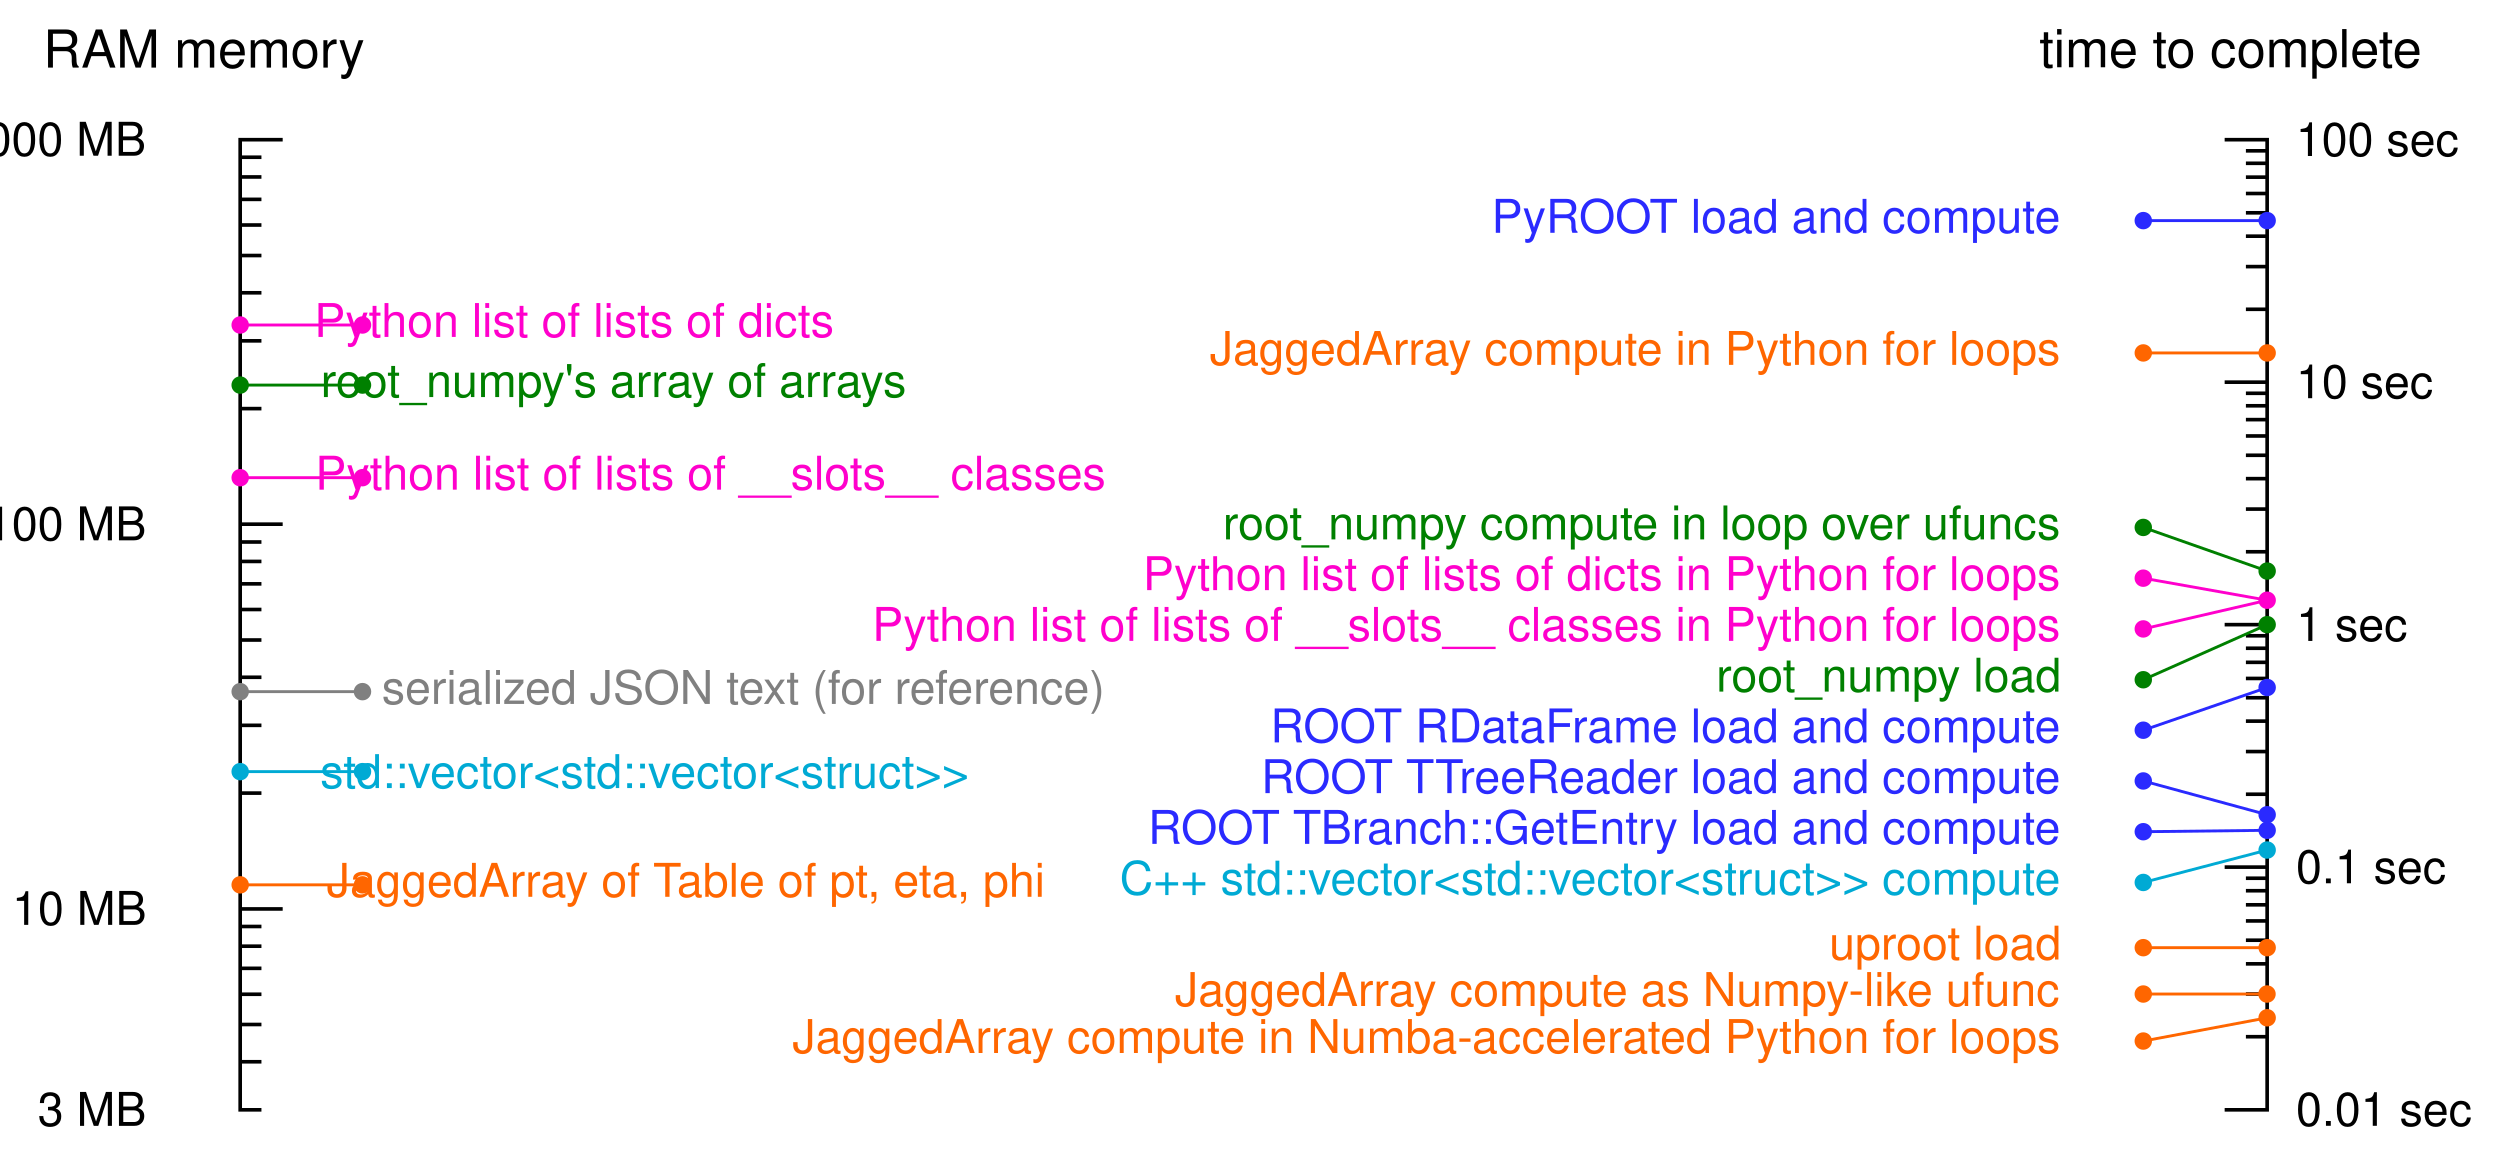
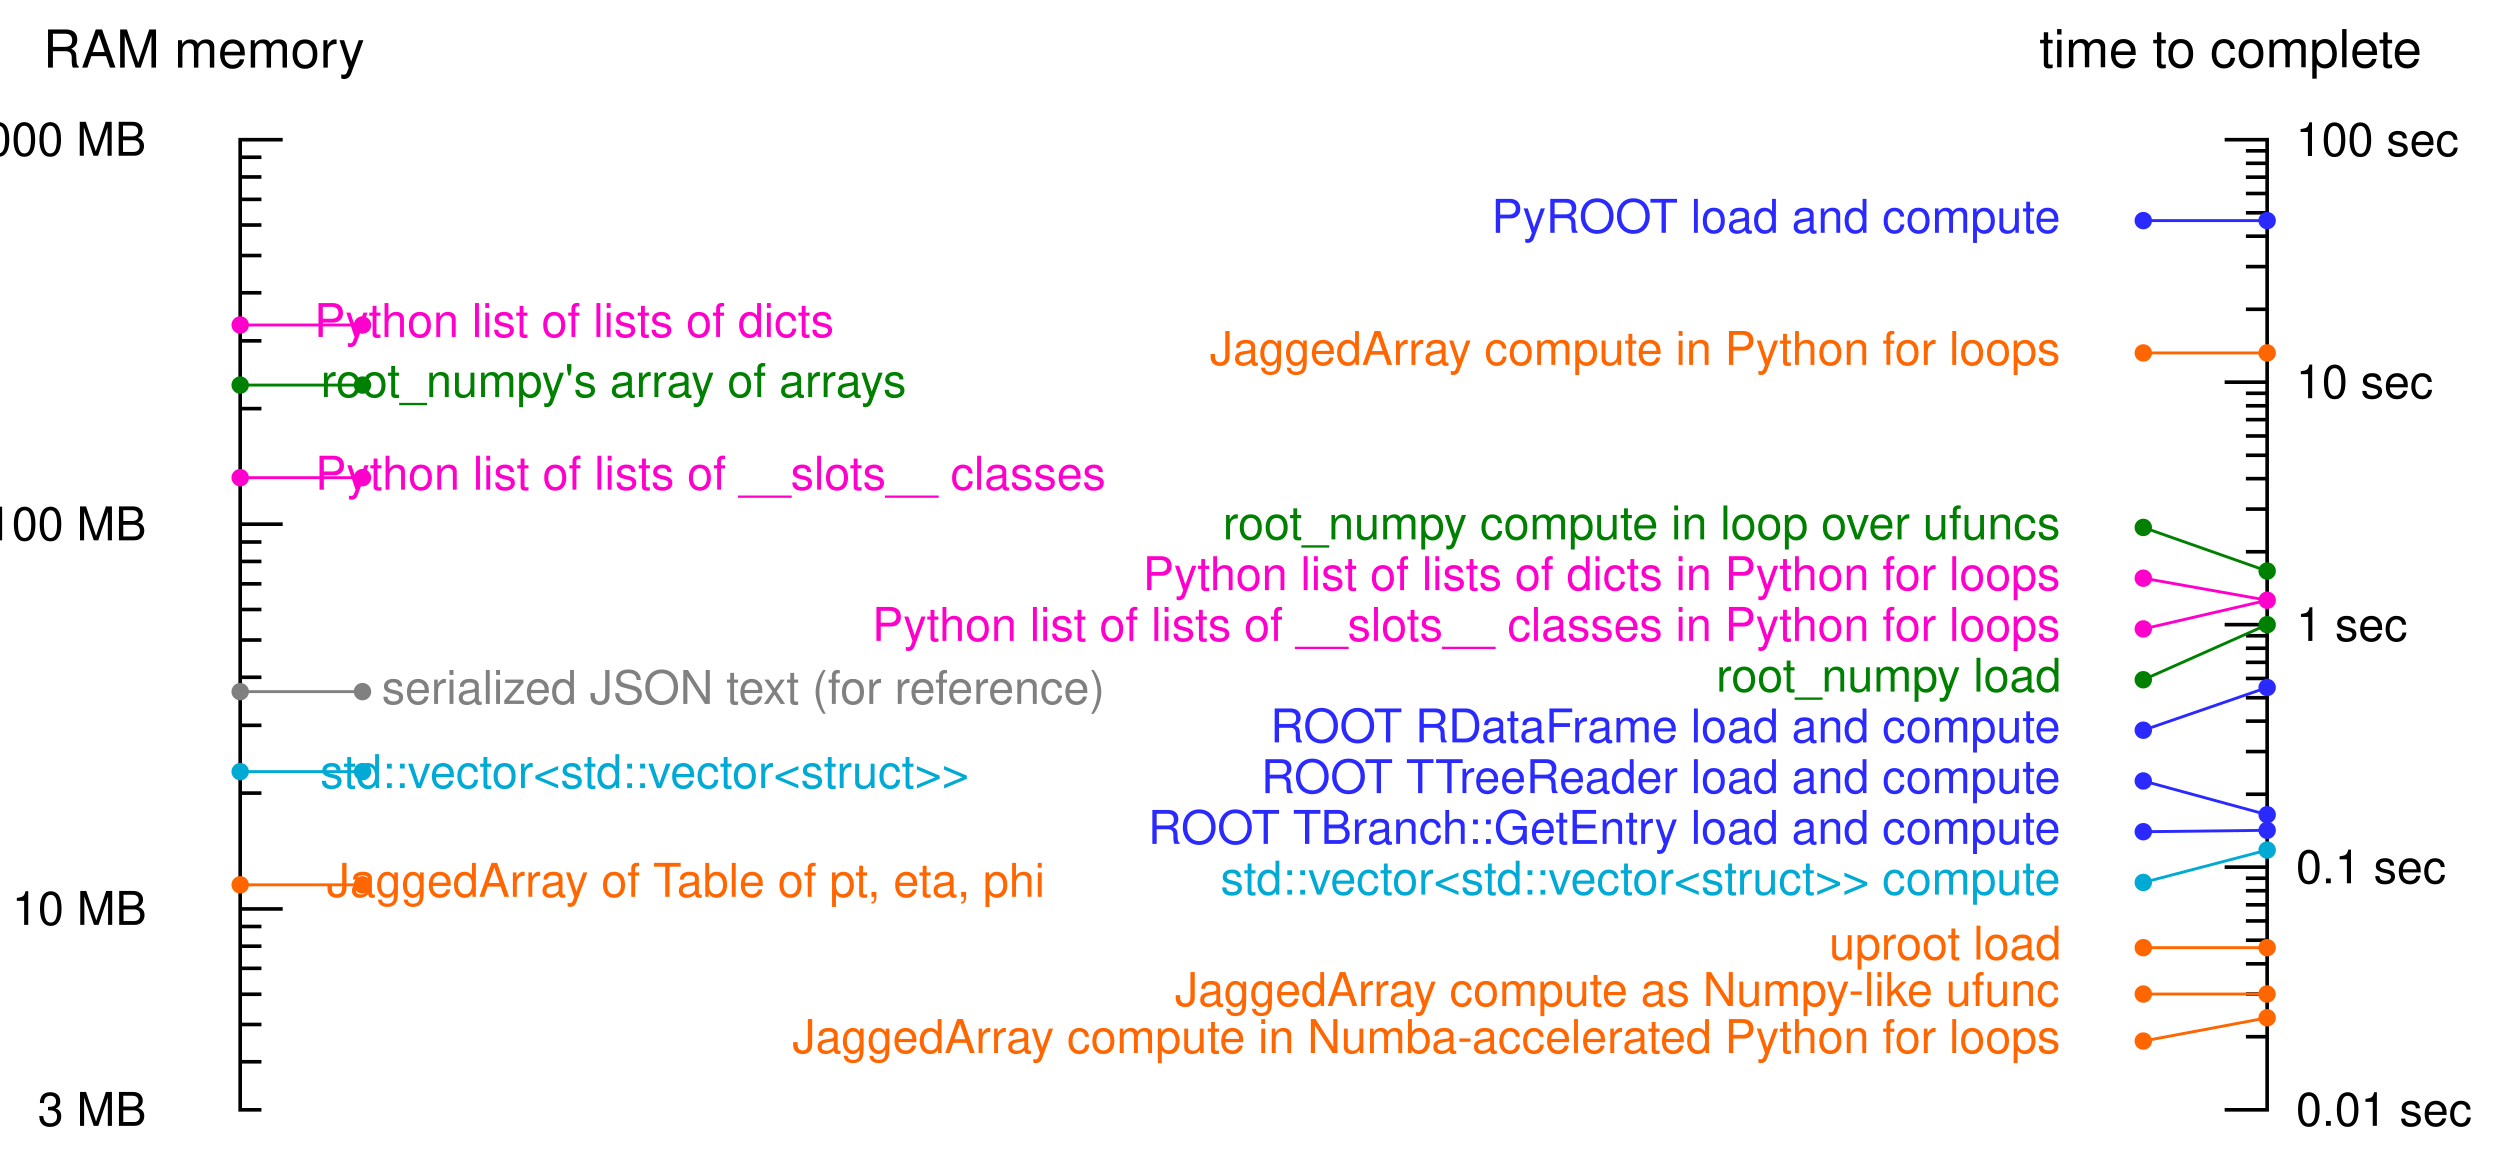
<svg xmlns="http://www.w3.org/2000/svg" width="1719.246" height="794.98" id="svg2" version="1.1">
  <defs id="defs4" />
  <g id="layer1" transform="translate(127.3163,-234.8682)">
    <text xml:space="preserve" style="font-size:36px;font-style:normal;font-variant:normal;font-weight:normal;font-stretch:normal;text-align:end;line-height:125%;letter-spacing:0px;word-spacing:0px;text-anchor:end;fill:#000000;fill-opacity:1;stroke:none;font-family:Nimbus Sans L;-inkscape-font-specification:Nimbus Sans L" x="32.633" y="1067.522" id="text2989" transform="scale(1.441993,0.6934849)">
      <tspan id="tspan2991" x="32.633" y="1067.522" />
    </text>
    <text xml:space="preserve" style="font-size:36px;font-style:normal;font-variant:normal;font-weight:normal;font-stretch:normal;text-align:end;line-height:125%;letter-spacing:0px;word-spacing:0px;text-anchor:end;fill:#000000;fill-opacity:1;stroke:none;font-family:Nimbus Sans L;-inkscape-font-specification:Nimbus Sans L" x="22.861" y="1065.464" id="text2993" transform="scale(1.441993,0.6934849)">
      <tspan id="tspan2995" x="22.861" y="1065.464" />
    </text>
    <path id="path4550" style="color:#000000;fill:none;stroke:#000000;stroke-width:2.5;stroke-linecap:butt;stroke-linejoin:miter;stroke-miterlimit:4;stroke-opacity:1;stroke-dasharray:none;stroke-dashoffset:0;marker:none;visibility:visible;display:inline;overflow:visible;enable-background:accumulate" d="m 37.86,515.873 14.612,0 m -14.612,-46.606 14.612,0 m -14.612,-33.051 14.612,0 m -14.612,-25.624 14.612,0 m -14.612,-20.982 14.612,0 m -14.612,-17.64 14.612,0 m -14.612,-15.412 14.612,0 m -14.612,-13.555 14.612,0 m -14.612,437.281 14.612,0 m -14.612,-46.606 14.612,0 m -14.612,-33.051 14.612,0 m -14.612,-25.624 14.612,0 m -14.612,-20.982 14.612,0 m -14.612,-17.64 14.612,0 m -14.612,-15.412 14.612,0 m -14.612,-13.369 14.612,0 m -14.612,-12.255 29.225,0 m -14.612,402.744 -14.612,0 0,-667.156 29.225,0 m -29.225,634.104 14.612,0 m -14.612,-25.624 14.612,0 m -14.612,-20.796 14.612,0 m -14.612,-17.825 14.612,0 m -14.612,-15.226 14.612,0 m -14.612,-13.555 14.612,0 m -14.612,-12.069 29.225,0" />
    <text xml:space="preserve" style="font-size:32px;font-style:normal;font-variant:normal;font-weight:normal;font-stretch:normal;text-align:end;line-height:125%;letter-spacing:0px;word-spacing:0px;text-anchor:end;fill:#000000;fill-opacity:1;stroke:none;font-family:Nimbus Sans L;-inkscape-font-specification:Nimbus Sans L" x="17.964" y="870.898" id="text4554">
      <tspan id="tspan4556" x="17.964" y="870.898">10 MB</tspan>
    </text>
    <text xml:space="preserve" style="font-size:32px;font-style:normal;font-variant:normal;font-weight:normal;font-stretch:normal;text-align:end;line-height:125%;letter-spacing:0px;word-spacing:0px;text-anchor:end;fill:#000000;fill-opacity:1;stroke:none;font-family:Nimbus Sans L;-inkscape-font-specification:Nimbus Sans L" x="17.786" y="606.434" id="text4558">
      <tspan id="tspan4560" x="17.786" y="606.434">100 MB</tspan>
    </text>
    <text xml:space="preserve" style="font-size:32px;font-style:normal;font-variant:normal;font-weight:normal;font-stretch:normal;text-align:end;line-height:125%;letter-spacing:0px;word-spacing:0px;text-anchor:end;fill:#000000;fill-opacity:1;stroke:none;font-family:Nimbus Sans L;-inkscape-font-specification:Nimbus Sans L" x="17.607" y="341.969" id="text4562">
      <tspan id="tspan4564" x="17.607" y="341.969">1000 MB</tspan>
    </text>
    <text xml:space="preserve" style="font-size:32px;font-style:normal;font-variant:normal;font-weight:normal;font-stretch:normal;text-align:end;line-height:125%;letter-spacing:0px;word-spacing:0px;text-anchor:end;fill:#000000;fill-opacity:1;stroke:none;font-family:Nimbus Sans L;-inkscape-font-specification:Nimbus Sans L" x="17.786" y="1009.112" id="text4566">
      <tspan id="tspan4568" x="17.786" y="1009.112">3 MB</tspan>
    </text>
    <path d="m 1431.799,447.565 -14.612,0 m 14.612,-29.353 -14.612,0 m 14.612,-20.922 -14.612,0 m 14.612,-16.082 -14.612,0 m 14.612,-13.271 -14.612,0 m 14.612,-11.242 -14.612,0 m 14.612,-9.524 -14.612,0 m 14.612,-8.587 -14.612,0 m 14.612,275.731 -14.612,0 m 14.612,-29.353 -14.612,0 m 14.612,-20.922 -14.612,0 m 14.612,-16.082 -14.612,0 m 14.612,-13.271 -14.612,0 m 14.612,-11.242 -14.612,0 m 14.612,-9.524 -14.612,0 m 14.612,-8.587 -14.612,0 m 14.612,275.731 -14.612,0 m 14.612,-29.353 -14.612,0 m 14.612,-20.922 -14.612,0 m 14.612,-16.082 -14.612,0 m 14.612,-13.271 -14.612,0 m 14.612,-11.085 -14.612,0 m 14.612,-9.68 -14.612,0 m 14.612,-8.587 -14.612,0 m 14.612,-7.651 -29.225,0 m 29.225,283.381 -14.612,0 m 14.612,-29.353 -14.612,0 m 14.612,-20.766 -14.612,0 m 14.612,-16.238 -14.612,0 m 14.612,-13.271 -14.612,0 m 14.612,-11.085 -14.612,0 m 14.612,-9.68 -14.612,0 m 14.612,-8.587 -14.612,0 m 14.612,-7.651 -29.225,0 m 0,166.906 29.225,0 0,-667.156 -29.225,0 m 29.225,166.75 -29.225,0" style="color:#000000;fill:none;stroke:#000000;stroke-width:2.5;stroke-linecap:butt;stroke-linejoin:miter;stroke-miterlimit:4;stroke-opacity:1;stroke-dasharray:none;stroke-dashoffset:0;marker:none;visibility:visible;display:inline;overflow:visible;enable-background:accumulate" id="path4577" />
    <text xml:space="preserve" style="font-size:32px;font-style:normal;font-variant:normal;font-weight:normal;font-stretch:normal;text-align:start;line-height:125%;letter-spacing:0px;word-spacing:0px;text-anchor:start;fill:#000000;fill-opacity:1;stroke:none;font-family:Nimbus Sans L;-inkscape-font-specification:Nimbus Sans L" x="1451.666" y="1009.102" id="text4579">
      <tspan id="tspan4581" x="1451.666" y="1009.102">0.01 sec</tspan>
    </text>
    <text xml:space="preserve" style="font-size:32px;font-style:normal;font-variant:normal;font-weight:normal;font-stretch:normal;text-align:start;line-height:125%;letter-spacing:0px;word-spacing:0px;text-anchor:start;fill:#000000;fill-opacity:1;stroke:none;font-family:Nimbus Sans L;-inkscape-font-specification:Nimbus Sans L" x="1451.666" y="842.301" id="text4583">
      <tspan id="tspan4585" x="1451.666" y="842.301">0.1 sec</tspan>
    </text>
    <text xml:space="preserve" style="font-size:32px;font-style:normal;font-variant:normal;font-weight:normal;font-stretch:normal;text-align:start;line-height:125%;letter-spacing:0px;word-spacing:0px;text-anchor:start;fill:#000000;fill-opacity:1;stroke:none;font-family:Nimbus Sans L;-inkscape-font-specification:Nimbus Sans L" x="1451.792" y="675.626" id="text4587">
      <tspan id="tspan4589" x="1451.792" y="675.626">1 sec</tspan>
    </text>
    <text xml:space="preserve" style="font-size:32px;font-style:normal;font-variant:normal;font-weight:normal;font-stretch:normal;text-align:start;line-height:125%;letter-spacing:0px;word-spacing:0px;text-anchor:start;fill:#000000;fill-opacity:1;stroke:none;font-family:Nimbus Sans L;-inkscape-font-specification:Nimbus Sans L" x="1451.666" y="508.698" id="text4591">
      <tspan id="tspan4593" x="1451.666" y="508.698">10 sec</tspan>
    </text>
    <text xml:space="preserve" style="font-size:32px;font-style:normal;font-variant:normal;font-weight:normal;font-stretch:normal;text-align:start;line-height:125%;letter-spacing:0px;word-spacing:0px;text-anchor:start;fill:#000000;fill-opacity:1;stroke:none;font-family:Nimbus Sans L;-inkscape-font-specification:Nimbus Sans L" x="1451.54" y="342.149" id="text4595">
      <tspan id="tspan4597" x="1451.54" y="342.149">100 sec</tspan>
    </text>
    <text xml:space="preserve" style="font-size:36px;font-style:normal;font-variant:normal;font-weight:normal;font-stretch:normal;text-align:center;line-height:125%;letter-spacing:0px;word-spacing:0px;text-anchor:middle;fill:#000000;fill-opacity:1;stroke:none;font-family:Nimbus Sans L;-inkscape-font-specification:Nimbus Sans L" x="37.913" y="281.366" id="text4599">
      <tspan id="tspan4601" x="37.913" y="281.366">RAM memory</tspan>
    </text>
    <text xml:space="preserve" style="font-size:36px;font-style:normal;font-variant:normal;font-weight:normal;font-stretch:normal;text-align:center;line-height:125%;letter-spacing:0px;word-spacing:0px;text-anchor:middle;fill:#000000;fill-opacity:1;stroke:none;font-family:Nimbus Sans L;-inkscape-font-specification:Nimbus Sans L" x="1431.652" y="281.112" id="text4603">
      <tspan id="tspan4605" x="1431.652" y="281.112">time to complete</tspan>
    </text>
    <text xml:space="preserve" style="font-size:32px;font-style:normal;font-variant:normal;font-weight:normal;font-stretch:normal;text-indent:0;text-align:end;text-decoration:none;line-height:125%;letter-spacing:0px;word-spacing:0px;text-transform:none;direction:ltr;block-progression:tb;writing-mode:lr-tb;text-anchor:end;baseline-shift:baseline;color:#000000;fill:#ff00cc;fill-opacity:1;fill-rule:nonzero;stroke:none;stroke-width:1;marker:none;visibility:visible;display:inline;overflow:visible;enable-background:accumulate;font-family:Nimbus Sans L;-inkscape-font-specification:Nimbus Sans L" x="490.69" y="466.593" id="text4611">
      <tspan id="tspan4613" x="490.69" y="466.593">Python list of lists of dicts</tspan>
    </text>
    <text xml:space="preserve" style="font-size:32px;font-style:normal;font-variant:normal;font-weight:normal;font-stretch:normal;text-indent:0;text-align:end;text-decoration:none;line-height:125%;letter-spacing:0px;word-spacing:0px;text-transform:none;direction:ltr;block-progression:tb;writing-mode:lr-tb;text-anchor:end;baseline-shift:baseline;color:#000000;fill:#ff00cc;fill-opacity:1;fill-rule:nonzero;stroke:none;marker:none;visibility:visible;display:inline;overflow:visible;enable-background:accumulate;font-family:Nimbus Sans L;-inkscape-font-specification:Nimbus Sans L" x="677.565" y="571.593" id="text4615">
      <tspan id="tspan4617" x="677.565" y="571.593">Python list of lists of __slots__ classes</tspan>
    </text>
    <text xml:space="preserve" style="font-size:32px;font-style:normal;font-variant:normal;font-weight:normal;font-stretch:normal;text-indent:0;text-align:start;text-decoration:none;line-height:125%;letter-spacing:0px;word-spacing:0px;text-transform:none;direction:ltr;block-progression:tb;writing-mode:lr-tb;text-anchor:start;baseline-shift:baseline;color:#000000;fill:#808080;fill-opacity:1;fill-rule:nonzero;stroke:none;stroke-width:1;marker:none;visibility:visible;display:inline;overflow:visible;enable-background:accumulate;font-family:Nimbus Sans L;-inkscape-font-specification:Nimbus Sans L" x="135.242" y="718.976" id="text4619">
      <tspan id="tspan4621" x="135.242" y="718.976">serialized JSON text (for reference)</tspan>
    </text>
    <text xml:space="preserve" style="font-size:32px;font-style:normal;font-variant:normal;font-weight:normal;font-stretch:normal;text-indent:0;text-align:end;text-decoration:none;line-height:125%;letter-spacing:0px;word-spacing:0px;text-transform:none;direction:ltr;block-progression:tb;writing-mode:lr-tb;text-anchor:end;baseline-shift:baseline;color:#000000;fill:#00aad4;fill-opacity:1;fill-rule:nonzero;stroke:none;marker:none;visibility:visible;display:inline;overflow:visible;enable-background:accumulate;font-family:Nimbus Sans L;-inkscape-font-specification:Nimbus Sans L" x="583.492" y="776.808" id="text4623">
      <tspan id="tspan4625" x="583.492" y="776.808">std::vector&lt;std::vector&lt;struct&gt;&gt;</tspan>
    </text>
    <text xml:space="preserve" style="font-size:32px;font-style:normal;font-variant:normal;font-weight:normal;font-stretch:normal;text-indent:0;text-align:end;text-decoration:none;line-height:125%;letter-spacing:0px;word-spacing:0px;text-transform:none;direction:ltr;block-progression:tb;writing-mode:lr-tb;text-anchor:end;baseline-shift:baseline;color:#000000;fill:#ff6600;fill-opacity:1;fill-rule:nonzero;stroke:none;marker:none;visibility:visible;display:inline;overflow:visible;enable-background:accumulate;font-family:Nimbus Sans L;-inkscape-font-specification:Nimbus Sans L" x="635.849" y="851.593" id="text4627">
      <tspan id="tspan4629" x="635.849" y="851.593">JaggedArray of Table of pt, eta, phi</tspan>
    </text>
    <text xml:space="preserve" style="font-size:32px;font-style:normal;font-variant:normal;font-weight:normal;font-stretch:normal;text-align:end;line-height:125%;letter-spacing:0px;word-spacing:0px;text-anchor:end;fill:#2a2aff;fill-opacity:1;stroke:none;font-family:Nimbus Sans L;-inkscape-font-specification:Nimbus Sans L" x="1334.122" y="394.951" id="text4631">
      <tspan id="tspan4633" x="1334.122" y="394.951">PyROOT load and compute</tspan>
    </text>
    <text xml:space="preserve" style="font-size:32px;font-style:normal;font-variant:normal;font-weight:normal;font-stretch:normal;text-align:end;line-height:125%;letter-spacing:0px;word-spacing:0px;text-anchor:end;fill:#ff6600;fill-opacity:1;stroke:none;font-family:Nimbus Sans L;-inkscape-font-specification:Nimbus Sans L;text-indent:0;text-decoration:none;text-transform:none;direction:ltr;block-progression:tb;writing-mode:lr-tb;baseline-shift:baseline;color:#000000;fill-rule:nonzero;marker:none;visibility:visible;display:inline;overflow:visible;enable-background:accumulate" x="1334.037" y="485.807" id="text4635">
      <tspan id="tspan4637" x="1334.037" y="485.807">JaggedArray compute in Python for loops</tspan>
    </text>
    <text xml:space="preserve" style="font-size:32px;font-style:normal;font-variant:normal;font-weight:normal;font-stretch:normal;text-align:end;line-height:125%;letter-spacing:0px;word-spacing:0px;text-anchor:end;fill:#ff00cc;fill-opacity:1;stroke:none;font-family:Nimbus Sans L;-inkscape-font-specification:Nimbus Sans L" x="1334.037" y="640.706" id="text4639">
      <tspan id="tspan4641" x="1334.037" y="640.706">Python list of lists of dicts in Python for loops</tspan>
    </text>
    <text xml:space="preserve" style="font-size:32px;font-style:normal;font-variant:normal;font-weight:normal;font-stretch:normal;text-align:end;line-height:125%;letter-spacing:0px;word-spacing:0px;text-anchor:end;fill:#ff00cc;fill-opacity:1;stroke:none;font-family:Nimbus Sans L;-inkscape-font-specification:Nimbus Sans L" x="1334.037" y="675.605" id="text4643">
      <tspan id="tspan4645" x="1334.037" y="675.605">Python list of lists of __slots__ classes in Python for loops</tspan>
    </text>
    <text xml:space="preserve" style="font-size:32px;font-style:normal;font-variant:normal;font-weight:normal;font-stretch:normal;text-align:end;line-height:125%;letter-spacing:0px;word-spacing:0px;text-anchor:end;fill:#008000;fill-opacity:1;stroke:none;font-family:Nimbus Sans L;-inkscape-font-specification:Nimbus Sans L" x="1334.698" y="710.504" id="text4647">
      <tspan id="tspan4649" x="1334.698" y="710.504">root_numpy load</tspan>
    </text>
    <text xml:space="preserve" style="font-size:32px;font-style:normal;font-variant:normal;font-weight:normal;font-stretch:normal;text-align:end;line-height:125%;letter-spacing:0px;word-spacing:0px;text-anchor:end;fill:#2a2aff;fill-opacity:1;stroke:none;font-family:Nimbus Sans L;-inkscape-font-specification:Nimbus Sans L" x="1334.122" y="745.403" id="text4651">
      <tspan id="tspan4653" x="1334.122" y="745.403">ROOT RDataFrame load and compute</tspan>
    </text>
    <text xml:space="preserve" style="font-size:32px;font-style:normal;font-variant:normal;font-weight:normal;font-stretch:normal;text-align:end;line-height:125%;letter-spacing:0px;word-spacing:0px;text-anchor:end;fill:#2a2aff;fill-opacity:1;stroke:none;font-family:Nimbus Sans L;-inkscape-font-specification:Nimbus Sans L" x="1334.122" y="780.302" id="text4655">
      <tspan id="tspan4657" x="1334.122" y="780.302">ROOT TTreeReader load and compute</tspan>
    </text>
    <text xml:space="preserve" style="font-size:32px;font-style:normal;font-variant:normal;font-weight:normal;font-stretch:normal;text-align:end;line-height:125%;letter-spacing:0px;word-spacing:0px;text-anchor:end;fill:#2a2aff;fill-opacity:1;stroke:none;font-family:Nimbus Sans L;-inkscape-font-specification:Nimbus Sans L" x="1334.122" y="815.201" id="text4659">
      <tspan id="tspan4661" x="1334.122" y="815.201">ROOT TBranch::GetEntry load and compute</tspan>
    </text>
    <text xml:space="preserve" style="font-size:32px;font-style:normal;font-variant:normal;font-weight:normal;font-stretch:normal;text-align:end;line-height:125%;letter-spacing:0px;word-spacing:0px;text-anchor:end;fill:#00aad4;fill-opacity:1;stroke:none;font-family:Nimbus Sans L;-inkscape-font-specification:Nimbus Sans L" x="1334.122" y="850.099" id="text4663">
-       <tspan id="tspan4665" x="1334.122" y="850.099">C++ std::vector&lt;std::vector&lt;struct&gt;&gt; compute</tspan>
+       <tspan id="tspan4665" x="1334.122" y="850.099">std::vector&lt;std::vector&lt;struct&gt;&gt; compute</tspan>
    </text>
    <text xml:space="preserve" style="font-size:32px;font-style:normal;font-variant:normal;font-weight:normal;font-stretch:normal;text-align:end;line-height:125%;letter-spacing:0px;word-spacing:0px;text-anchor:end;fill:#ff6600;fill-opacity:1;stroke:none;font-family:Nimbus Sans L;-inkscape-font-specification:Nimbus Sans L" x="1334.698" y="894.759" id="text4667">
      <tspan id="tspan4669" x="1334.698" y="894.759">uproot load</tspan>
    </text>
    <text xml:space="preserve" style="font-size:32px;font-style:normal;font-variant:normal;font-weight:normal;font-stretch:normal;text-align:end;line-height:125%;letter-spacing:0px;word-spacing:0px;text-anchor:end;fill:#ff6600;fill-opacity:1;stroke:none;font-family:Nimbus Sans L;-inkscape-font-specification:Nimbus Sans L" x="1333.461" y="926.686" id="text4671">
      <tspan id="tspan4673" x="1333.461" y="926.686">JaggedArray compute as Numpy-like ufunc</tspan>
    </text>
    <text xml:space="preserve" style="font-size:32px;font-style:normal;font-variant:normal;font-weight:normal;font-stretch:normal;text-align:end;line-height:125%;letter-spacing:0px;word-spacing:0px;text-anchor:end;fill:#ff6600;fill-opacity:1;stroke:none;font-family:Nimbus Sans L;-inkscape-font-specification:Nimbus Sans L" x="1334.037" y="959.021" id="text4675">
      <tspan id="tspan4677" x="1334.037" y="959.021">JaggedArray compute in Numba-accelerated Python for loops</tspan>
    </text>
    <path id="path4681" style="color:#000000;fill:#ff00cc;fill-opacity:1;fill-rule:nonzero;stroke:none;stroke-width:0.5;marker:none;visibility:visible;display:inline;overflow:visible;enable-background:accumulate" d="m 200.86,458.369 c 0,1.657 -1.343,3 -3,3 -1.657,0 -3,-1.343 -3,-3 0,-1.657 1.343,-3 3,-3 1.657,0 3,1.343 3,3 z" transform="matrix(2,0,0,2,-357.8602,-458.3688)" />
    <path id="path4683" style="color:#000000;fill:#ff00cc;fill-opacity:1;fill-rule:nonzero;stroke:none;stroke-width:0.5;marker:none;visibility:visible;display:inline;overflow:visible;enable-background:accumulate" d="m 200.86,563.369 c 0,1.657 -1.343,3 -3,3 -1.657,0 -3,-1.343 -3,-3 0,-1.657 1.343,-3 3,-3 1.657,0 3,1.343 3,3 z" transform="matrix(2,0,0,2,-357.8602,-563.3688)" />
    <path id="path4685" style="color:#000000;fill:#808080;fill-opacity:1;fill-rule:nonzero;stroke:none;stroke-width:0.5;marker:none;visibility:visible;display:inline;overflow:visible;enable-background:accumulate" d="m 200.86,710.512 c 0,1.657 -1.343,3 -3,3 -1.657,0 -3,-1.343 -3,-3 0,-1.657 1.343,-3 3,-3 1.657,0 3,1.343 3,3 z" transform="matrix(2,0,0,2,-357.8602,-710.5117)" />
    <path id="path4687" style="color:#000000;fill:#00aad4;fill-opacity:1;fill-rule:nonzero;stroke:none;stroke-width:0.5;marker:none;visibility:visible;display:inline;overflow:visible;enable-background:accumulate" d="m 200.86,765.512 c 0,1.657 -1.343,3 -3,3 -1.657,0 -3,-1.343 -3,-3 0,-1.657 1.343,-3 3,-3 1.657,0 3,1.343 3,3 z" transform="matrix(2,0,0,2,-357.8602,-765.5117)" />
    <path id="path4689" style="color:#000000;fill:#ff6600;fill-opacity:1;fill-rule:nonzero;stroke:none;stroke-width:0.5;marker:none;visibility:visible;display:inline;overflow:visible;enable-background:accumulate" d="m 200.86,843.369 c 0,1.657 -1.343,3 -3,3 -1.657,0 -3,-1.343 -3,-3 0,-1.657 1.343,-3 3,-3 1.657,0 3,1.343 3,3 z" transform="matrix(2,0,0,2,-357.8602,-843.3688)" />
    <path id="path4691" style="color:#000000;fill:#2a2aff;fill-opacity:1;fill-rule:nonzero;stroke:none;marker:none;visibility:visible;display:inline;overflow:visible;enable-background:accumulate" d="m 1434.799,386.583 c 0,1.657 -1.343,3 -3,3 -1.657,0 -3,-1.343 -3,-3 0,-1.657 1.343,-3 3,-3 1.657,0 3,1.343 3,3 z" transform="matrix(2,0,0,2,-1431.799,-386.5831)" />
    <path id="path4693" style="color:#000000;fill:#ff6600;fill-opacity:1;fill-rule:nonzero;stroke:none;marker:none;visibility:visible;display:inline;overflow:visible;enable-background:accumulate" d="m 1434.799,621.583 c 0,1.657 -1.343,3 -3,3 -1.657,0 -3,-1.343 -3,-3 0,-1.657 1.343,-3 3,-3 1.657,0 3,1.343 3,3 z" transform="matrix(2,0,0,2,-1431.799,-765.5831)" />
    <path id="path4695" style="color:#000000;fill:#ff00cc;fill-opacity:1;fill-rule:nonzero;stroke:none;marker:none;visibility:visible;display:inline;overflow:visible;enable-background:accumulate" d="m 1434.799,647.654 c 0,1.657 -1.343,3 -3,3 -1.657,0 -3,-1.343 -3,-3 0,-1.657 1.343,-3 3,-3 1.657,0 3,1.343 3,3 z" transform="matrix(2,0,0,2,-1431.799,-647.6545)" />
    <path id="path4697" style="color:#000000;fill:#008000;fill-opacity:1;fill-rule:nonzero;stroke:none;marker:none;visibility:visible;display:inline;overflow:visible;enable-background:accumulate" d="m 1434.799,684.44 c 0,1.657 -1.343,3 -3,3 -1.657,0 -3,-1.343 -3,-3 0,-1.657 1.343,-3 3,-3 1.657,0 3,1.343 3,3 z" transform="matrix(2,0,0,2,-1431.799,-704.4402)" />
    <path id="path4699" style="color:#000000;fill:#2a2aff;fill-opacity:1;fill-rule:nonzero;stroke:none;marker:none;visibility:visible;display:inline;overflow:visible;enable-background:accumulate" d="m 1434.799,707.654 c 0,1.657 -1.343,3 -3,3 -1.657,0 -3,-1.343 -3,-3 0,-1.657 1.343,-3 3,-3 1.657,0 3,1.343 3,3 z" transform="matrix(2,0,0,2,-1431.799,-707.6545)" />
    <path id="path4701" style="color:#000000;fill:#2a2aff;fill-opacity:1;fill-rule:nonzero;stroke:none;marker:none;visibility:visible;display:inline;overflow:visible;enable-background:accumulate" d="m 1434.799,795.154 c 0,1.657 -1.343,3 -3,3 -1.657,0 -3,-1.343 -3,-3 0,-1.657 1.343,-3 3,-3 1.657,0 3,1.343 3,3 z" transform="matrix(2,0,0,2,-1431.799,-795.1545)" />
    <path id="path4703" style="color:#000000;fill:#2a2aff;fill-opacity:1;fill-rule:nonzero;stroke:none;marker:none;visibility:visible;display:inline;overflow:visible;enable-background:accumulate;stroke-width:1" d="m 1434.799,805.869 c 0,1.657 -1.343,3 -3,3 -1.657,0 -3,-1.343 -3,-3 0,-1.657 1.343,-3 3,-3 1.657,0 3,1.343 3,3 z" transform="matrix(2,0,0,2,-1431.799,-805.8688)" />
    <path id="path4705" style="color:#000000;fill:#00aad4;fill-opacity:1;fill-rule:nonzero;stroke:none;marker:none;visibility:visible;display:inline;overflow:visible;enable-background:accumulate" d="m 1434.799,819.44 c 0,1.657 -1.343,3 -3,3 -1.657,0 -3,-1.343 -3,-3 0,-1.657 1.343,-3 3,-3 1.657,0 3,1.343 3,3 z" transform="matrix(2,0,0,2,-1431.799,-819.4402)" />
    <path id="path4707" style="color:#000000;fill:#ff6600;fill-opacity:1;fill-rule:nonzero;stroke:none;marker:none;visibility:visible;display:inline;overflow:visible;enable-background:accumulate" d="m 1434.799,886.583 c 0,1.657 -1.343,3 -3,3 -1.657,0 -3,-1.343 -3,-3 0,-1.657 1.343,-3 3,-3 1.657,0 3,1.343 3,3 z" transform="matrix(2,0,0,2,-1431.799,-886.5831)" />
    <path id="path4709" style="color:#000000;fill:#ff6600;fill-opacity:1;fill-rule:nonzero;stroke:none;marker:none;visibility:visible;display:inline;overflow:visible;enable-background:accumulate" d="m 1434.69,918.462 c 0,1.657 -1.343,3 -3,3 -1.657,0 -3,-1.343 -3,-3 0,-1.657 1.343,-3 3,-3 1.657,0 3,1.343 3,3 z" transform="matrix(2,0,0,2,-1431.69,-918.4617)" />
    <path id="path4711" style="color:#000000;fill:#ff6600;fill-opacity:1;fill-rule:nonzero;stroke:none;marker:none;visibility:visible;display:inline;overflow:visible;enable-background:accumulate" d="m 1434.799,934.797 c 0,1.657 -1.343,3 -3,3 -1.657,0 -3,-1.343 -3,-3 0,-1.657 1.343,-3 3,-3 1.657,0 3,1.343 3,3 z" transform="matrix(2,0,0,2,-1431.799,-934.7974)" />
    <path transform="matrix(2,0,0,2,-1516.978,-386.5831)" d="m 1434.799,386.583 c 0,1.657 -1.343,3 -3,3 -1.657,0 -3,-1.343 -3,-3 0,-1.657 1.343,-3 3,-3 1.657,0 3,1.343 3,3 z" style="color:#000000;fill:#2a2aff;fill-opacity:1;fill-rule:nonzero;stroke:none;marker:none;visibility:visible;display:inline;overflow:visible;enable-background:accumulate" id="path4926" />
    <path transform="matrix(2,0,0,2,-1516.978,-765.5831)" d="m 1434.799,621.583 c 0,1.657 -1.343,3 -3,3 -1.657,0 -3,-1.343 -3,-3 0,-1.657 1.343,-3 3,-3 1.657,0 3,1.343 3,3 z" style="color:#000000;fill:#ff6600;fill-opacity:1;fill-rule:nonzero;stroke:none;marker:none;visibility:visible;display:inline;overflow:visible;enable-background:accumulate" id="path4928" />
    <path transform="matrix(2,0,0,2,-1516.978,-662.827)" d="m 1434.799,647.654 a 3,3 0 1 1 -6,0 3,3 0 1 1 6,0 z" style="color:#000000;fill:#ff00cc;fill-opacity:1;fill-rule:nonzero;stroke:none;marker:none;visibility:visible;display:inline;overflow:visible;enable-background:accumulate" id="path4930" />
    <path transform="matrix(2,0,0,2,-1516.978,-701.4995)" d="m 1434.799,684.44 a 3,3 0 1 1 -6,0 3,3 0 1 1 6,0 z" style="color:#000000;fill:#ff00cc;fill-opacity:1;fill-rule:nonzero;stroke:none;marker:none;visibility:visible;display:inline;overflow:visible;enable-background:accumulate" id="path4932" />
    <path id="path4934" style="color:#000000;fill:#008000;fill-opacity:1;fill-rule:nonzero;stroke:none;marker:none;visibility:visible;display:inline;overflow:visible;enable-background:accumulate" d="m 1434.799,684.44 a 3,3 0 1 1 -6,0 3,3 0 1 1 6,0 z" transform="matrix(2,0,0,2,-1516.978,-666.5525)" />
    <path transform="matrix(2,0,0,2,-1516.978,-918.7974)" d="m 1434.799,934.797 c 0,1.657 -1.343,3 -3,3 -1.657,0 -3,-1.343 -3,-3 0,-1.657 1.343,-3 3,-3 1.657,0 3,1.343 3,3 z" style="color:#000000;fill:#ff6600;fill-opacity:1;fill-rule:nonzero;stroke:none;marker:none;visibility:visible;display:inline;overflow:visible;enable-background:accumulate" id="path4955" />
    <path transform="matrix(2,0,0,2,-1516.758,-918.4617)" d="m 1434.69,918.462 c 0,1.657 -1.343,3 -3,3 -1.657,0 -3,-1.343 -3,-3 0,-1.657 1.343,-3 3,-3 1.657,0 3,1.343 3,3 z" style="color:#000000;fill:#ff6600;fill-opacity:1;fill-rule:nonzero;stroke:none;marker:none;visibility:visible;display:inline;overflow:visible;enable-background:accumulate" id="path4957" />
    <path transform="matrix(2,0,0,2,-1516.978,-886.583)" d="m 1434.799,886.583 c 0,1.657 -1.343,3 -3,3 -1.657,0 -3,-1.343 -3,-3 0,-1.657 1.343,-3 3,-3 1.657,0 3,1.343 3,3 z" style="color:#000000;fill:#ff6600;fill-opacity:1;fill-rule:nonzero;stroke:none;marker:none;visibility:visible;display:inline;overflow:visible;enable-background:accumulate" id="path4959" />
    <path transform="matrix(2,0,0,2,-1516.978,-797.1489)" d="m 1434.799,819.44 a 3,3 0 1 1 -6,0 3,3 0 1 1 6,0 z" style="color:#000000;fill:#00aad4;fill-opacity:1;fill-rule:nonzero;stroke:none;marker:none;visibility:visible;display:inline;overflow:visible;enable-background:accumulate" id="path4961" />
    <path transform="matrix(2,0,0,2,-1516.978,-804.905)" d="m 1434.799,805.869 a 3,3 0 1 1 -6,0 3,3 0 1 1 6,0 z" style="color:#000000;fill:#2a2aff;fill-opacity:1;fill-rule:nonzero;stroke:none;marker:none;visibility:visible;display:inline;overflow:visible;enable-background:accumulate" id="path4963" />
    <path transform="matrix(2,0,0,2,-1516.978,-818.3753)" d="m 1434.799,795.154 a 3,3 0 1 1 -6,0 3,3 0 1 1 6,0 z" style="color:#000000;fill:#2a2aff;fill-opacity:1;fill-rule:nonzero;stroke:none;marker:none;visibility:visible;display:inline;overflow:visible;enable-background:accumulate" id="path4965" />
    <path transform="matrix(2,0,0,2,-1516.978,-678.2743)" d="m 1434.799,707.654 a 3,3 0 1 1 -6,0 3,3 0 1 1 6,0 z" style="color:#000000;fill:#2a2aff;fill-opacity:1;fill-rule:nonzero;stroke:none;marker:none;visibility:visible;display:inline;overflow:visible;enable-background:accumulate" id="path4967" />
    <path style="color:#000000;fill:#2a2aff;stroke:#2a2aff;stroke-width:2;stroke-linecap:butt;stroke-linejoin:miter;stroke-miterlimit:4;stroke-opacity:1;stroke-dasharray:none;stroke-dashoffset:0;marker:none;visibility:visible;display:inline;overflow:visible;enable-background:accumulate" d="m 1341.36,151.715 85.179,0" id="path4995" transform="translate(5.261054,234.8682)" />
    <path style="color:#000000;fill:#ff6600;stroke:#ff6600;stroke-width:2;stroke-linecap:butt;stroke-linejoin:miter;stroke-miterlimit:4;stroke-opacity:1;stroke-dasharray:none;stroke-dashoffset:0;marker:none;visibility:visible;display:inline;overflow:visible;enable-background:accumulate;fill-opacity:1;fill-rule:nonzero" d="m 1341.36,242.715 85.179,0" id="path4997" transform="translate(5.261054,234.8682)" />
    <path style="color:#000000;fill:#ab37c8;stroke:#ff00cc;stroke-width:2;stroke-linecap:butt;stroke-linejoin:miter;stroke-miterlimit:4;stroke-opacity:1;stroke-dasharray:none;stroke-dashoffset:0;marker:none;visibility:visible;display:inline;overflow:visible;enable-background:accumulate" d="m 1341.36,397.614 85.179,15.172" id="path4999" transform="translate(5.261054,234.8682)" />
    <path style="color:#000000;fill:#ff6600;stroke:#ff6600;stroke-width:2;stroke-linecap:butt;stroke-linejoin:miter;stroke-miterlimit:4;stroke-opacity:1;stroke-dasharray:none;stroke-dashoffset:0;marker:none;visibility:visible;display:inline;overflow:visible;enable-background:accumulate" d="m 1341.36,715.929 85.179,-16" id="path5017" transform="translate(5.261054,234.8682)" />
    <path style="color:#000000;fill:#ab37c8;stroke:#ff00cc;stroke-width:2;stroke-linecap:butt;stroke-linejoin:miter;stroke-miterlimit:4;stroke-opacity:1;stroke-dasharray:none;stroke-dashoffset:0;marker:none;visibility:visible;display:inline;overflow:visible;enable-background:accumulate" d="m 1341.36,432.513 85.179,-19.726" id="path5019" transform="translate(5.261054,234.8682)" />
    <path style="color:#000000;fill:#008000;stroke:#008000;stroke-width:2;stroke-linecap:butt;stroke-linejoin:miter;stroke-miterlimit:4;stroke-opacity:1;stroke-dasharray:none;stroke-dashoffset:0;marker:none;visibility:visible;display:inline;overflow:visible;enable-background:accumulate" d="M 1341.36,467.46 1426.538,429.572" id="path5021" transform="translate(5.261054,234.8682)" />
    <path style="color:#000000;fill:#2a2aff;stroke:#2a2aff;stroke-width:2;stroke-linecap:butt;stroke-linejoin:miter;stroke-miterlimit:4;stroke-opacity:1;stroke-dasharray:none;stroke-dashoffset:0;marker:none;visibility:visible;display:inline;overflow:visible;enable-background:accumulate" d="m 1341.36,502.167 85.179,-29.38" id="path5023" transform="translate(5.261054,234.8682)" />
    <path style="color:#000000;fill:#2a2aff;stroke:#2a2aff;stroke-width:2;stroke-linecap:butt;stroke-linejoin:miter;stroke-miterlimit:4;stroke-opacity:1;stroke-dasharray:none;stroke-dashoffset:0;marker:none;visibility:visible;display:inline;overflow:visible;enable-background:accumulate" d="m 1341.36,537.065 85.179,23.221" id="path5025" transform="translate(5.261054,234.8682)" />
    <path style="color:#000000;fill:#2a2aff;stroke:#2a2aff;stroke-width:2;stroke-linecap:butt;stroke-linejoin:miter;stroke-miterlimit:4;stroke-opacity:1;stroke-dasharray:none;stroke-dashoffset:0;marker:none;visibility:visible;display:inline;overflow:visible;enable-background:accumulate" d="m 1341.36,571.964 85.179,-0.964" id="path5027" transform="translate(5.261054,234.8682)" />
    <path style="color:#000000;fill:#00aad4;stroke:#00aad4;stroke-width:2;stroke-linecap:butt;stroke-linejoin:miter;stroke-miterlimit:4;stroke-opacity:1;stroke-dasharray:none;stroke-dashoffset:0;marker:none;visibility:visible;display:inline;overflow:visible;enable-background:accumulate" d="M 1341.36,606.863 1426.538,584.572" id="path5029" transform="translate(5.261054,234.8682)" />
    <path style="color:#000000;fill:#ff6600;stroke:#ff6600;stroke-width:2;stroke-linecap:butt;stroke-linejoin:miter;stroke-miterlimit:4;stroke-opacity:1;stroke-dasharray:none;stroke-dashoffset:0;marker:none;visibility:visible;display:inline;overflow:visible;enable-background:accumulate;fill-opacity:1;fill-rule:nonzero" d="m 1341.36,651.715 85.179,-3e-5" id="path5031" transform="translate(5.261054,234.8682)" />
    <path style="color:#000000;fill:#ff6600;stroke:#ff6600;stroke-width:2;stroke-linecap:butt;stroke-linejoin:miter;stroke-miterlimit:4;stroke-opacity:1;stroke-dasharray:none;stroke-dashoffset:0;marker:none;visibility:visible;display:inline;overflow:visible;enable-background:accumulate;fill-opacity:1;fill-rule:nonzero" d="m 1341.36,683.593 85.069,0" id="path5033" transform="translate(5.261054,234.8682)" />
    <path transform="matrix(2,0,0,2,-273.753,-843.3688)" d="m 200.86,843.369 c 0,1.657 -1.343,3 -3,3 -1.657,0 -3,-1.343 -3,-3 0,-1.657 1.343,-3 3,-3 1.657,0 3,1.343 3,3 z" style="color:#000000;fill:#ff6600;fill-opacity:1;fill-rule:nonzero;stroke:none;stroke-width:0.5;marker:none;visibility:visible;display:inline;overflow:visible;enable-background:accumulate" id="path5109" />
    <path transform="matrix(2,0,0,2,-273.753,-765.5117)" d="m 200.86,765.512 c 0,1.657 -1.343,3 -3,3 -1.657,0 -3,-1.343 -3,-3 0,-1.657 1.343,-3 3,-3 1.657,0 3,1.343 3,3 z" style="color:#000000;fill:#00aad4;fill-opacity:1;fill-rule:nonzero;stroke:none;stroke-width:0.5;marker:none;visibility:visible;display:inline;overflow:visible;enable-background:accumulate" id="path5111" />
    <path transform="matrix(2,0,0,2,-273.753,-710.5117)" d="m 200.86,710.512 c 0,1.657 -1.343,3 -3,3 -1.657,0 -3,-1.343 -3,-3 0,-1.657 1.343,-3 3,-3 1.657,0 3,1.343 3,3 z" style="color:#000000;fill:#808080;fill-opacity:1;fill-rule:nonzero;stroke:none;stroke-width:0.5;marker:none;visibility:visible;display:inline;overflow:visible;enable-background:accumulate" id="path5113" />
    <path transform="matrix(2,0,0,2,-273.753,-563.3688)" d="m 200.86,563.369 c 0,1.657 -1.343,3 -3,3 -1.657,0 -3,-1.343 -3,-3 0,-1.657 1.343,-3 3,-3 1.657,0 3,1.343 3,3 z" style="color:#000000;fill:#ff00cc;fill-opacity:1;fill-rule:nonzero;stroke:none;stroke-width:0.5;marker:none;visibility:visible;display:inline;overflow:visible;enable-background:accumulate" id="path5115" />
    <path transform="matrix(2,0,0,2,-273.753,-458.3688)" d="m 200.86,458.369 c 0,1.657 -1.343,3 -3,3 -1.657,0 -3,-1.343 -3,-3 0,-1.657 1.343,-3 3,-3 1.657,0 3,1.343 3,3 z" style="color:#000000;fill:#ff00cc;fill-opacity:1;fill-rule:nonzero;stroke:none;stroke-width:0.5;marker:none;visibility:visible;display:inline;overflow:visible;enable-background:accumulate" id="path5117" />
    <path style="color:#000000;fill:#ff6600;stroke:#ff6600;stroke-width:2;stroke-linecap:butt;stroke-linejoin:miter;stroke-miterlimit:4;stroke-opacity:1;stroke-dasharray:none;stroke-dashoffset:0;marker:none;visibility:visible;display:inline;overflow:visible;enable-background:accumulate;fill-opacity:1;fill-rule:nonzero" d="m 37.86,843.369 84.107,0" id="path5309" />
    <path style="color:#000000;fill:#00aad4;stroke:#00aad4;stroke-width:2;stroke-linecap:butt;stroke-linejoin:miter;stroke-miterlimit:4;stroke-opacity:1;stroke-dasharray:none;stroke-dashoffset:0;marker:none;visibility:visible;display:inline;overflow:visible;enable-background:accumulate" d="m 37.86,765.512 84.107,0" id="path5311" />
    <path style="color:#000000;fill:#808080;stroke:#808080;stroke-width:2;stroke-linecap:butt;stroke-linejoin:miter;stroke-miterlimit:4;stroke-opacity:1;stroke-dasharray:none;stroke-dashoffset:0;marker:none;visibility:visible;display:inline;overflow:visible;enable-background:accumulate" d="m 37.86,710.512 84.107,0" id="path5313" />
    <path style="color:#000000;fill:#ff00cc;stroke:#ff00cc;stroke-width:2;stroke-linecap:butt;stroke-linejoin:miter;stroke-miterlimit:4;stroke-opacity:1;stroke-dasharray:none;stroke-dashoffset:0;marker:none;visibility:visible;display:inline;overflow:visible;enable-background:accumulate" d="m 37.86,563.369 84.107,0" id="path5315" />
    <path style="color:#000000;fill:#ff00cc;stroke:#ff00cc;stroke-width:2;stroke-linecap:butt;stroke-linejoin:miter;stroke-miterlimit:4;stroke-opacity:1;stroke-dasharray:none;stroke-dashoffset:0;marker:none;visibility:visible;display:inline;overflow:visible;enable-background:accumulate" d="m 37.86,458.369 84.107,0" id="path5317" />
    <text xml:space="preserve" style="font-size:32px;font-style:normal;font-variant:normal;font-weight:normal;font-stretch:normal;text-indent:0;text-align:end;text-decoration:none;line-height:125%;letter-spacing:0px;word-spacing:0px;text-transform:none;direction:ltr;block-progression:tb;writing-mode:lr-tb;text-anchor:end;baseline-shift:baseline;color:#000000;fill:#008000;fill-opacity:1;fill-rule:nonzero;stroke:none;marker:none;visibility:visible;display:inline;overflow:visible;enable-background:accumulate;font-family:Nimbus Sans L;-inkscape-font-specification:Nimbus Sans L" x="540.457" y="507.911" id="text3106">
      <tspan id="tspan3108" x="540.457" y="507.911">root_numpy's array of arrays</tspan>
    </text>
    <path id="path4697-7" style="color:#000000;fill:#008000;fill-opacity:1;fill-rule:nonzero;stroke:none;marker:none;visibility:visible;display:inline;overflow:visible;enable-background:accumulate" d="m 1434.799,684.44 a 3,3 0 1 1 -6,0 3,3 0 1 1 6,0 z" transform="matrix(2,0,0,2,-2741.631,-869.1934)" />
    <path id="path4934-5" style="color:#000000;fill:#008000;fill-opacity:1;fill-rule:nonzero;stroke:none;marker:none;visibility:visible;display:inline;overflow:visible;enable-background:accumulate" d="m 1434.799,684.44 a 3,3 0 1 1 -6,0 3,3 0 1 1 6,0 z" transform="matrix(2,0,0,2,-2825.738,-869.1934)" />
    <path style="color:#000000;fill:#008000;stroke:#008000;stroke-width:2;stroke-linecap:butt;stroke-linejoin:miter;stroke-miterlimit:4;stroke-opacity:1;stroke-dasharray:none;stroke-dashoffset:0;marker:none;visibility:visible;display:inline;overflow:visible;enable-background:accumulate" d="m 37.86,499.687 84.107,0" id="path5021-3" />
    <text id="text3099" y="605.807" x="1334.037" style="font-size:32px;font-style:normal;font-variant:normal;font-weight:normal;font-stretch:normal;text-align:end;line-height:125%;letter-spacing:0px;word-spacing:0px;text-anchor:end;fill:#008000;fill-opacity:1;stroke:none;font-family:Nimbus Sans L;-inkscape-font-specification:Nimbus Sans L" xml:space="preserve">
      <tspan y="605.807" x="1334.037" id="tspan3101">root_numpy compute in loop over ufuncs</tspan>
    </text>
    <path transform="matrix(2,0,0,2,-1431.799,-615.5831)" d="m 1434.799,621.583 a 3,3 0 1 1 -6,0 3,3 0 1 1 6,0 z" style="color:#000000;fill:#008000;fill-opacity:1;fill-rule:nonzero;stroke:none;marker:none;visibility:visible;display:inline;overflow:visible;enable-background:accumulate" id="path3103" />
    <path id="path3105" style="color:#000000;fill:#008000;fill-opacity:1;fill-rule:nonzero;stroke:none;marker:none;visibility:visible;display:inline;overflow:visible;enable-background:accumulate" d="m 1434.799,621.583 a 3,3 0 1 1 -6,0 3,3 0 1 1 6,0 z" transform="matrix(2,0,0,2,-1516.978,-645.5831)" />
    <path id="path3107" d="m 1346.621,597.583 85.179,30" style="color:#000000;fill:#008000;stroke:#008000;stroke-width:2;stroke-linecap:butt;stroke-linejoin:miter;stroke-miterlimit:4;stroke-opacity:1;stroke-dasharray:none;stroke-dashoffset:0;marker:none;visibility:visible;display:inline;overflow:visible;enable-background:accumulate" />
  </g>
</svg>
